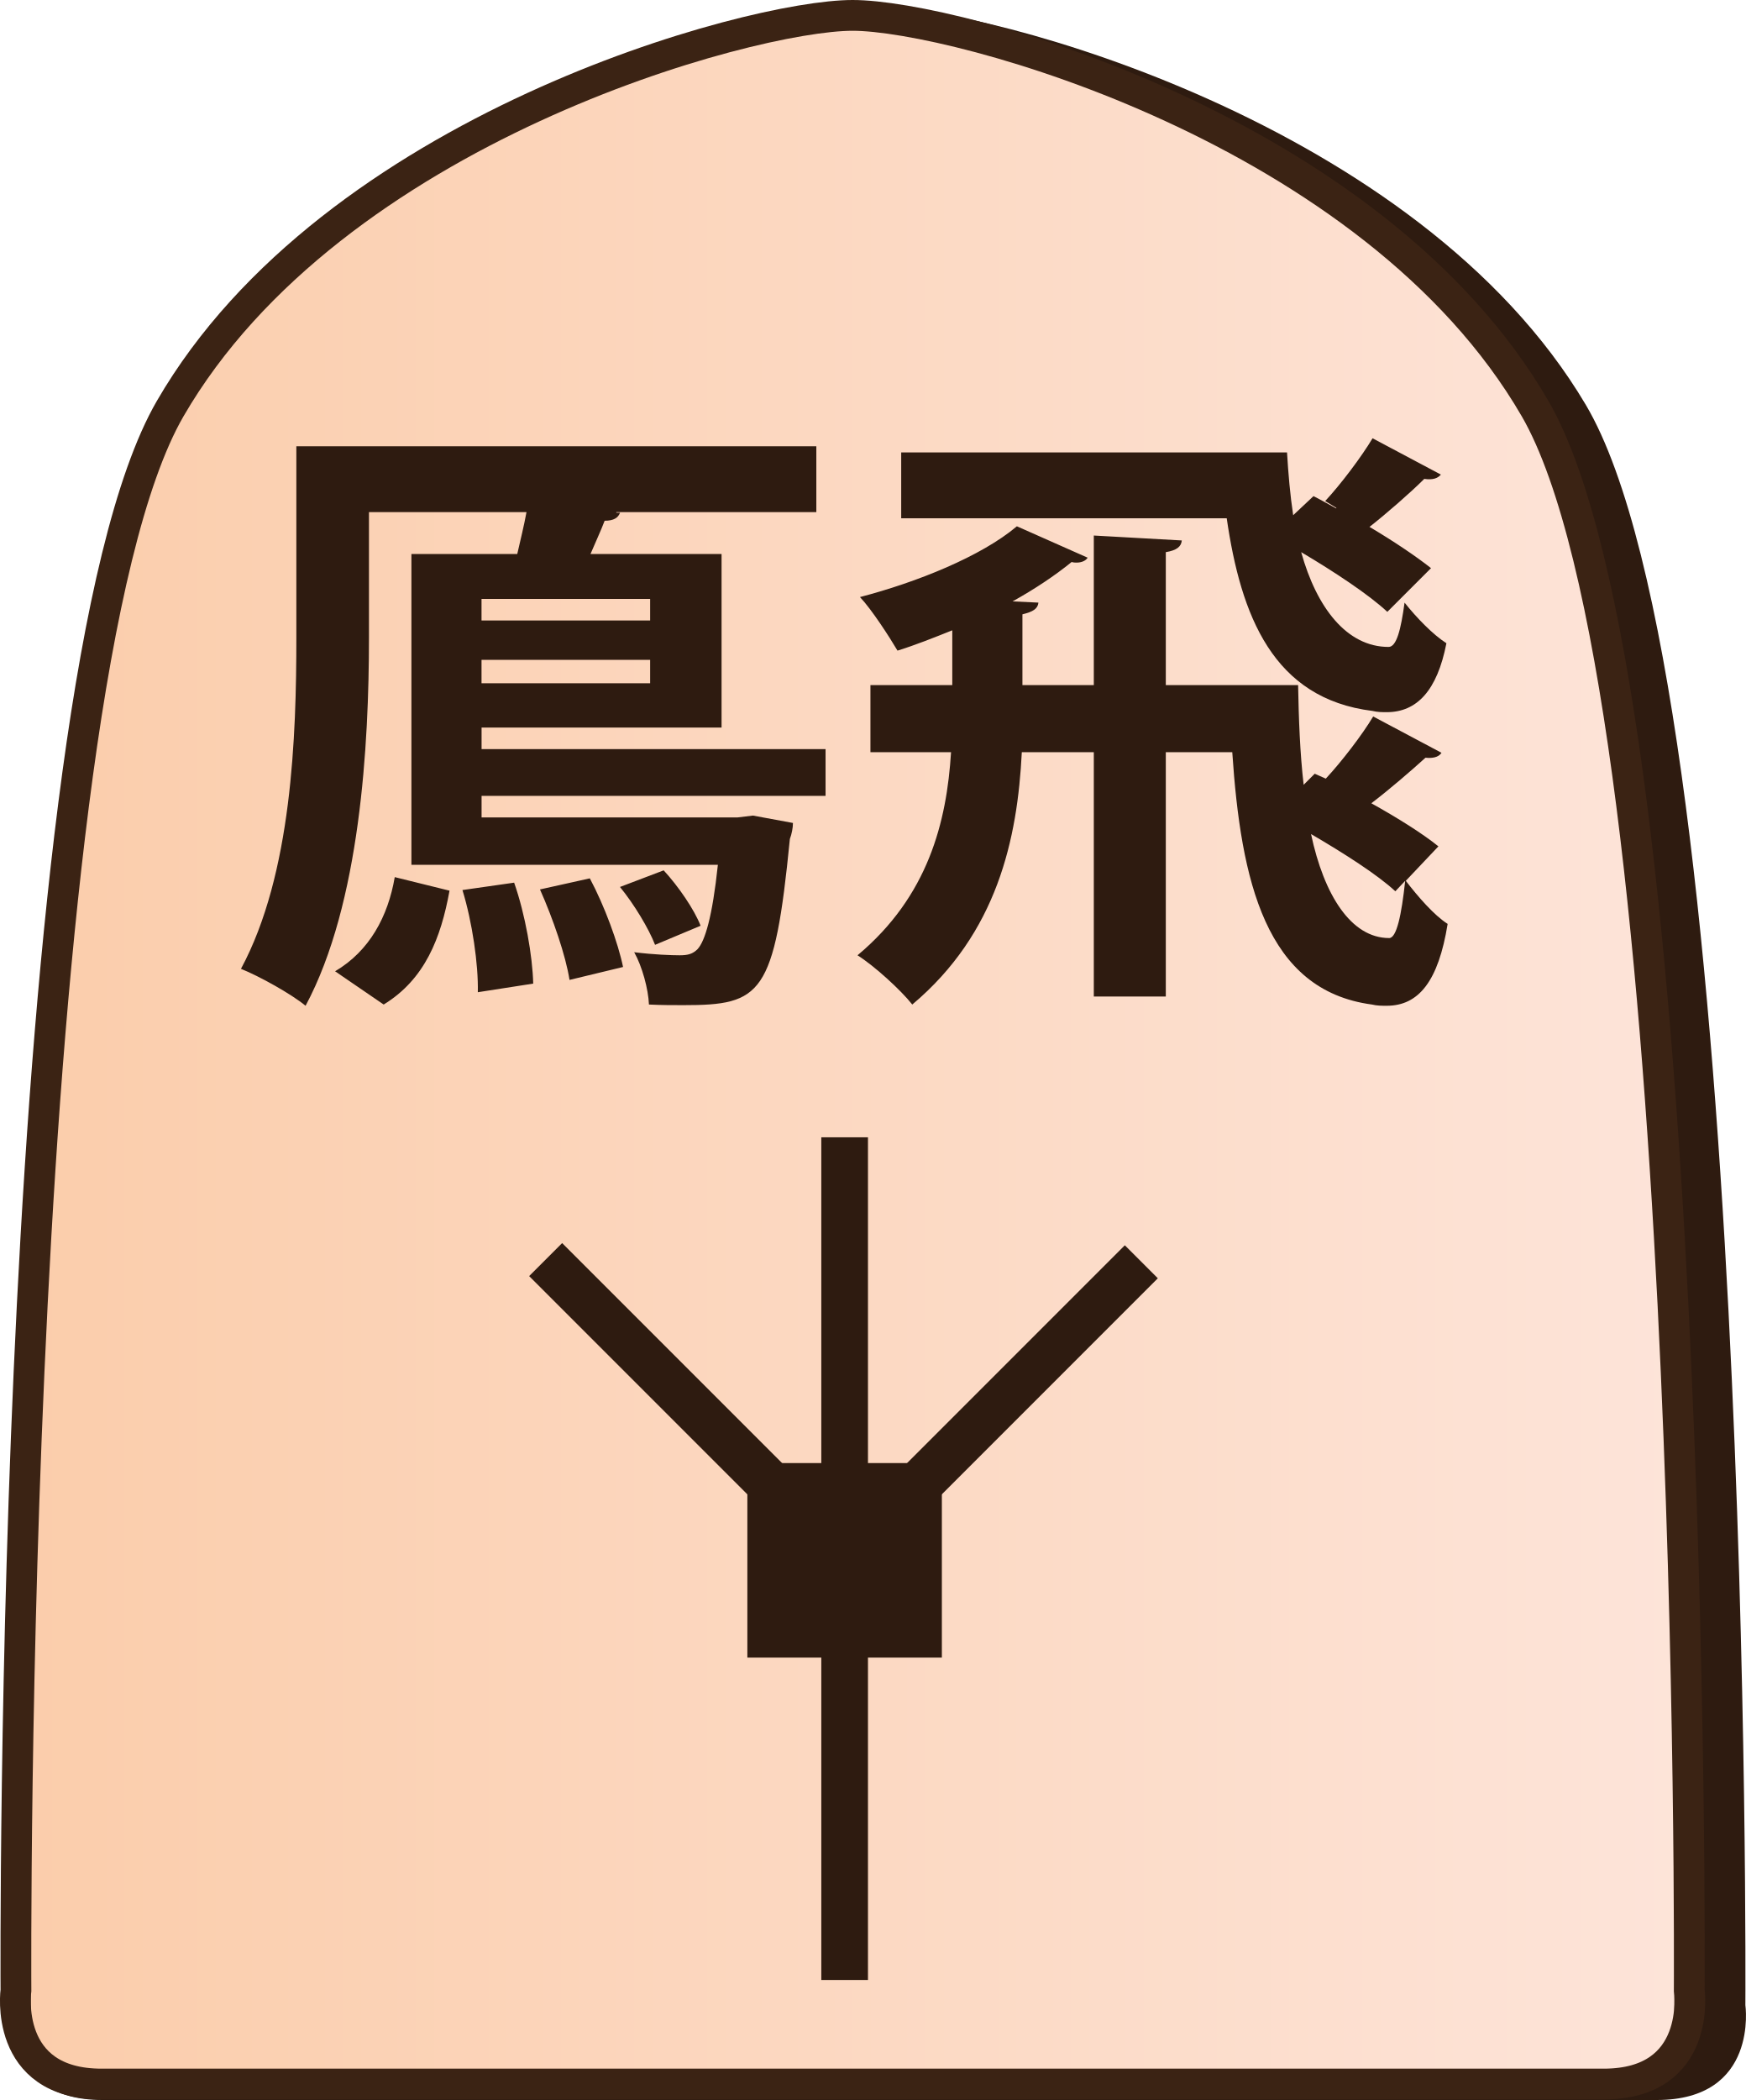
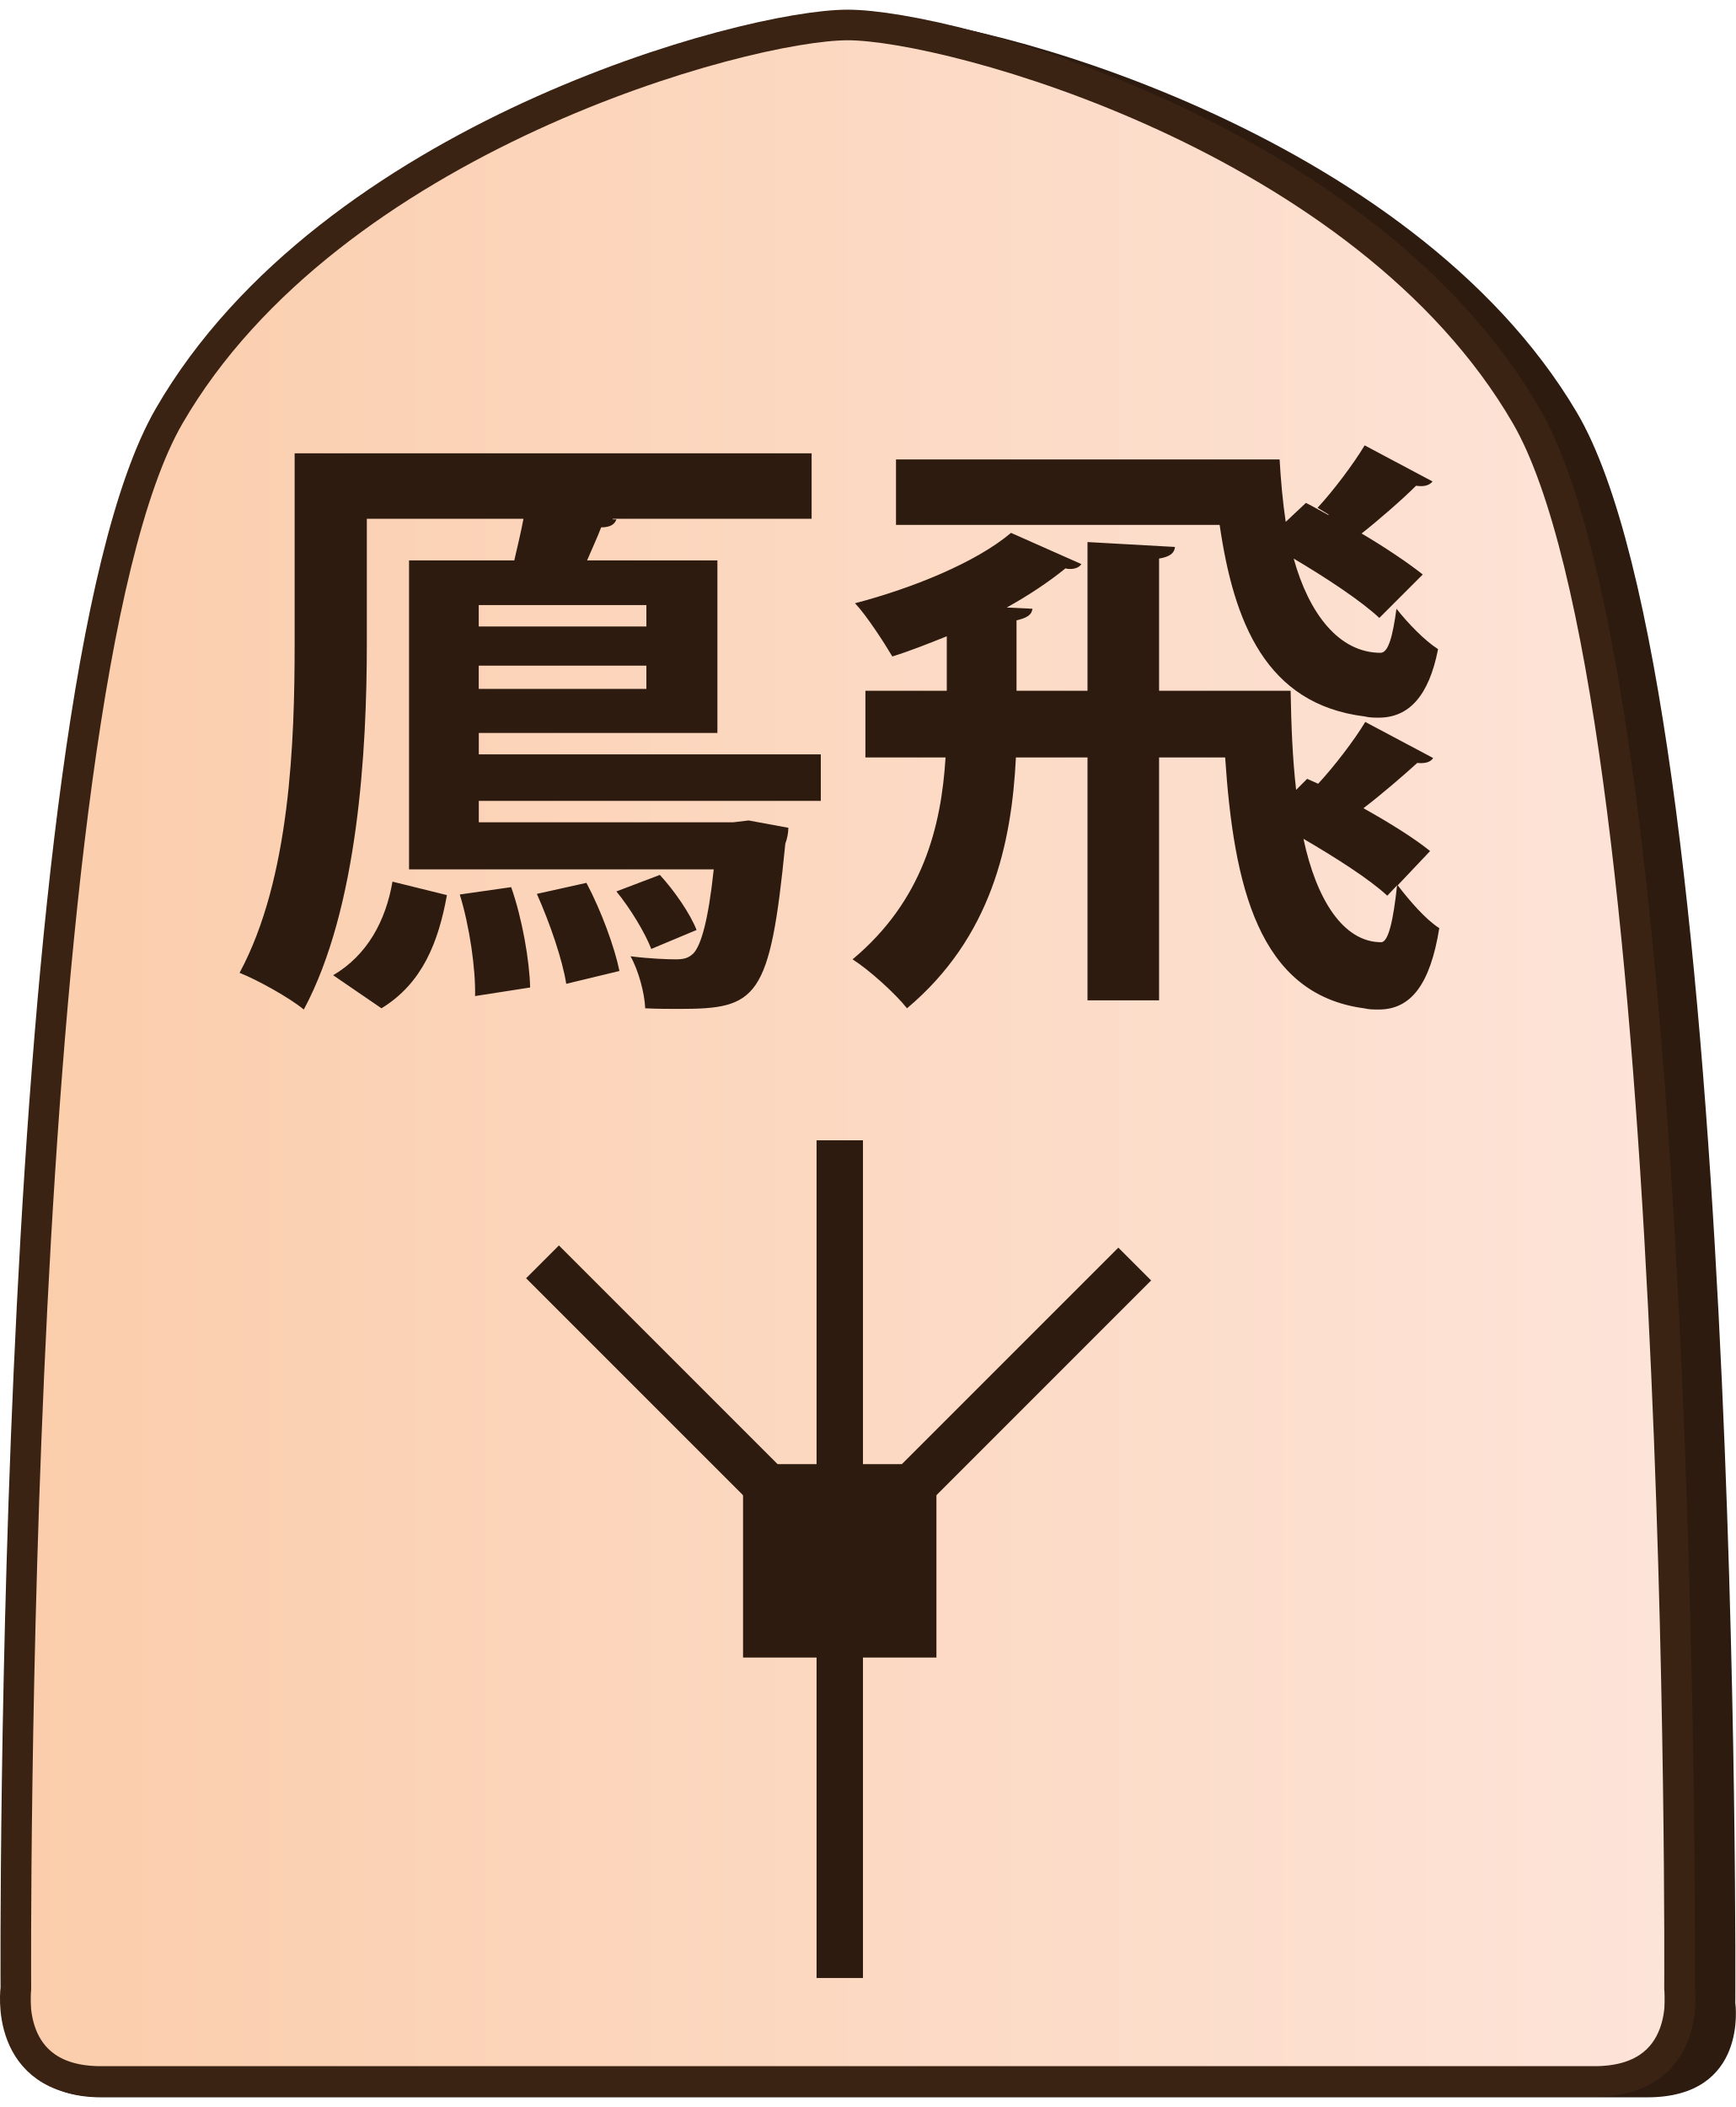
- <svg xmlns="http://www.w3.org/2000/svg" id="Layer_2" data-name="Layer 2" viewBox="0 0 340.48 409.43">
+ <svg xmlns="http://www.w3.org/2000/svg" id="Layer_2" data-name="Layer 2" width="337" height="409" viewBox="0 0 340.48 409.43">
  <defs>
    <style>
      .cls-1 {
        clip-path: url(#clippath-1);
      }

      .cls-2 {
        fill: #2e1b10;
      }

      .cls-3 {
        clip-path: url(#clippath);
      }

      .cls-4, .cls-5 {
        fill: none;
      }

      .cls-6 {
        fill: url(#linear-gradient);
      }

      .cls-6, .cls-5 {
        stroke: #3b2314;
        stroke-miterlimit: 10;
        stroke-width: 6px;
      }
    </style>
    <clipPath id="clippath">
      <path id="Form_big" data-name="Form big" class="cls-5" d="M166.27,406.32h146.45c19.27,0,16.7-18.28,16.7-18.28,0,0,1.54-253.78-30.06-308.36C267.76,25.1,186.31,3,166.27,3S64.78,25.1,33.18,79.68C1.57,134.26,3.11,388.04,3.11,388.04c0,0-2.57,18.28,16.7,18.28H166.27Z" />
    </clipPath>
    <linearGradient id="linear-gradient" x1="8762.72" y1="-2280.45" x2="9089.25" y2="-2280.45" gradientTransform="translate(-8759.72 2493.1)" gradientUnits="userSpaceOnUse">
      <stop offset="0" stop-color="#fbcdab" />
      <stop offset="1" stop-color="#fde4d9" />
    </linearGradient>
    <clipPath id="clippath-1">
      <polygon class="cls-4" points="130.24 386.03 82.12 337.91 82.12 269.86 130.24 221.74 198.3 221.74 246.42 269.86 246.42 337.91 198.3 386.03 130.24 386.03" />
    </clipPath>
  </defs>
  <g id="Main_JAP_copy" data-name="Main JAP copy">
    <g id="north_big_jap_copy_54" data-name="north big jap copy 54">
      <path id="Shadow" class="cls-2" d="M171.52,409.43h151.56c19.94,0,17.28-18.5,17.28-18.5,0,0,1.6-256.77-31.11-311.99C276.55,23.73,192.26,1.36,171.52,1.36S66.49,23.73,33.78,78.94C1.08,134.16,2.67,390.93,2.67,390.93c0,0-2.66,18.5,17.28,18.5H171.52Z" />
      <g>
        <g class="cls-3">
          <rect id="Color_gradient" data-name="Color gradient" class="cls-6" x="3" y="-40.31" width="326.53" height="505.92" />
        </g>
        <path id="Form_big-2" data-name="Form big" class="cls-5" d="M166.27,406.32h146.45c19.27,0,16.7-18.28,16.7-18.28,0,0,1.54-253.78-30.06-308.36C267.76,25.1,186.31,3,166.27,3S64.78,25.1,33.18,79.68C1.57,134.26,3.11,388.04,3.11,388.04c0,0-2.57,18.28,16.7,18.28H166.27Z" />
      </g>
      <g id="Pieces_copy_90" data-name="Pieces copy 90">
        <g id="Flying_Goose_copy_14" data-name="Flying Goose copy 14">
          <g id="FG_move_copy_12" data-name="FG move copy 12">
            <g id="Lines">
              <g class="cls-1">
                <g>
                  <rect class="cls-2" x="119.27" y="205.04" width="9.1" height="115.91" transform="translate(-149.7 164.58) rotate(-45)" />
                  <rect class="cls-2" x="147.6" y="258.46" width="115.97" height="9.1" transform="translate(-125.76 222.38) rotate(-45)" />
                  <rect class="cls-2" x="160.16" y="221.7" width="9.1" height="164.36" />
                </g>
              </g>
            </g>
            <rect id="Center" class="cls-2" x="145.74" y="285.25" width="37.93" height="37.93" />
          </g>
          <g>
            <path class="cls-2" d="M160.98,155.17H93.91v4.2h49.92l3-.36,7.8,1.44c0,.96-.24,2.16-.6,3.12-3,30.48-5.52,32.4-20.76,32.4-2.04,0-4.32,0-6.72-.12-.12-3-1.32-7.44-2.88-10.2,3.84,.48,7.32,.6,8.88,.6s2.52-.24,3.48-1.2c1.44-1.56,2.88-6.24,3.96-16.44h-59.76v-60.6h20.64c.6-2.64,1.32-5.52,1.8-8.16h-30.72v24.48c0,20.76-1.68,51.84-12.36,71.76-2.76-2.28-9-5.76-12.6-7.2,9.96-18.48,10.8-45.48,10.8-64.56v-37.32h101.4v12.84h-39v.12h.72c-.36,.96-1.2,1.56-3,1.56-.72,1.92-1.8,4.2-2.76,6.48h25.56v33.84h-46.8v4.2h67.08v9.12Zm-73.32,18.48c-1.68,9.24-4.8,17.28-12.84,22.2-9-6.12-9.24-6.36-9.48-6.48,6.72-3.96,10.32-10.68,11.64-18.36l10.68,2.64Zm5.52,19.8c.12-5.4-1.08-13.68-3-19.92l10.08-1.44c2.16,6.12,3.6,14.4,3.72,19.68l-10.8,1.68Zm33.6-76.68h-32.88v4.2h32.88v-4.2Zm-32.88,16.44h32.88v-4.56h-32.88v4.56Zm17.16,57.84c-.72-4.68-3.24-12-5.76-17.64l9.72-2.16c2.88,5.4,5.52,12.6,6.48,17.28l-10.44,2.52Zm18.36-21.36c2.88,3.12,6,7.68,7.2,10.8l-8.88,3.72c-1.2-3.12-4.08-7.92-6.84-11.28l8.52-3.24Z" />
            <path class="cls-2" d="M281.1,146.77c-.6,.96-1.92,1.08-3.12,.96-2.64,2.4-7.08,6.24-10.56,8.88,5.16,2.88,9.96,5.88,13.08,8.4l-6.36,6.72c2.4,3.12,5.52,6.72,8.16,8.4-1.8,11.16-5.64,15.96-11.88,15.96-.96,0-1.92,0-2.88-.24-20.76-2.76-25.56-24.12-27.24-49.2h-12.96v47.64h-14.04v-47.64h-14.04c-.84,16.92-4.8,35.28-21.36,49.2-2.28-2.88-7.44-7.56-10.68-9.6,13.8-11.52,17.4-26.04,18.24-39.6h-15.72v-13.08h15.96v-10.68c-3.6,1.44-7.2,2.88-10.68,3.96-1.56-2.64-5.04-8.04-7.32-10.44,11.04-2.88,23.64-7.92,30.6-13.8l13.8,6.12c-.36,.6-1.2,.96-2.16,.96-.24,0-.6,0-.96-.12-3.24,2.64-7.2,5.28-11.52,7.68l5.04,.24c-.12,1.2-1.08,1.8-3.12,2.28v13.8h13.92v-29.16l17.16,.96c-.12,1.2-.96,1.92-3.12,2.28v25.92h25.8c.12,6.6,.36,13.2,1.08,19.44l2.16-2.16,2.16,.96c3.12-3.36,7.08-8.52,9.24-12.12l13.32,7.08Zm-.12-54.24c-.6,.72-1.56,1.08-3.24,.84-2.64,2.64-7.32,6.72-10.68,9.36,4.68,2.76,9.12,5.76,12,8.04l-8.52,8.52c-3.6-3.36-10.32-7.8-16.8-11.64,3,10.8,8.88,18.48,17.04,18.48,1.56,0,2.4-3.36,3.12-8.64,2.28,2.88,5.52,6.24,8.16,7.92-1.8,9.24-5.76,13.44-11.64,13.44-.84,0-1.8,0-2.76-.24-19.44-2.4-25.68-18.6-28.44-37.56h-63.48v-12.84h75.24c.24,4.08,.6,8.28,1.2,12.24l3.96-3.72c1.44,.72,2.88,1.56,4.44,2.4v-.12l-2.16-1.32c3.12-3.36,7.08-8.64,9.24-12.24l13.32,7.08Zm-8.88,81.24c-3.48-3.24-10.08-7.44-16.44-11.16,2.52,11.88,7.8,20.28,15.24,20.28,1.44,0,2.4-4.44,3.12-11.16l-1.92,2.04Z" />
          </g>
        </g>
      </g>
    </g>
  </g>
</svg>
